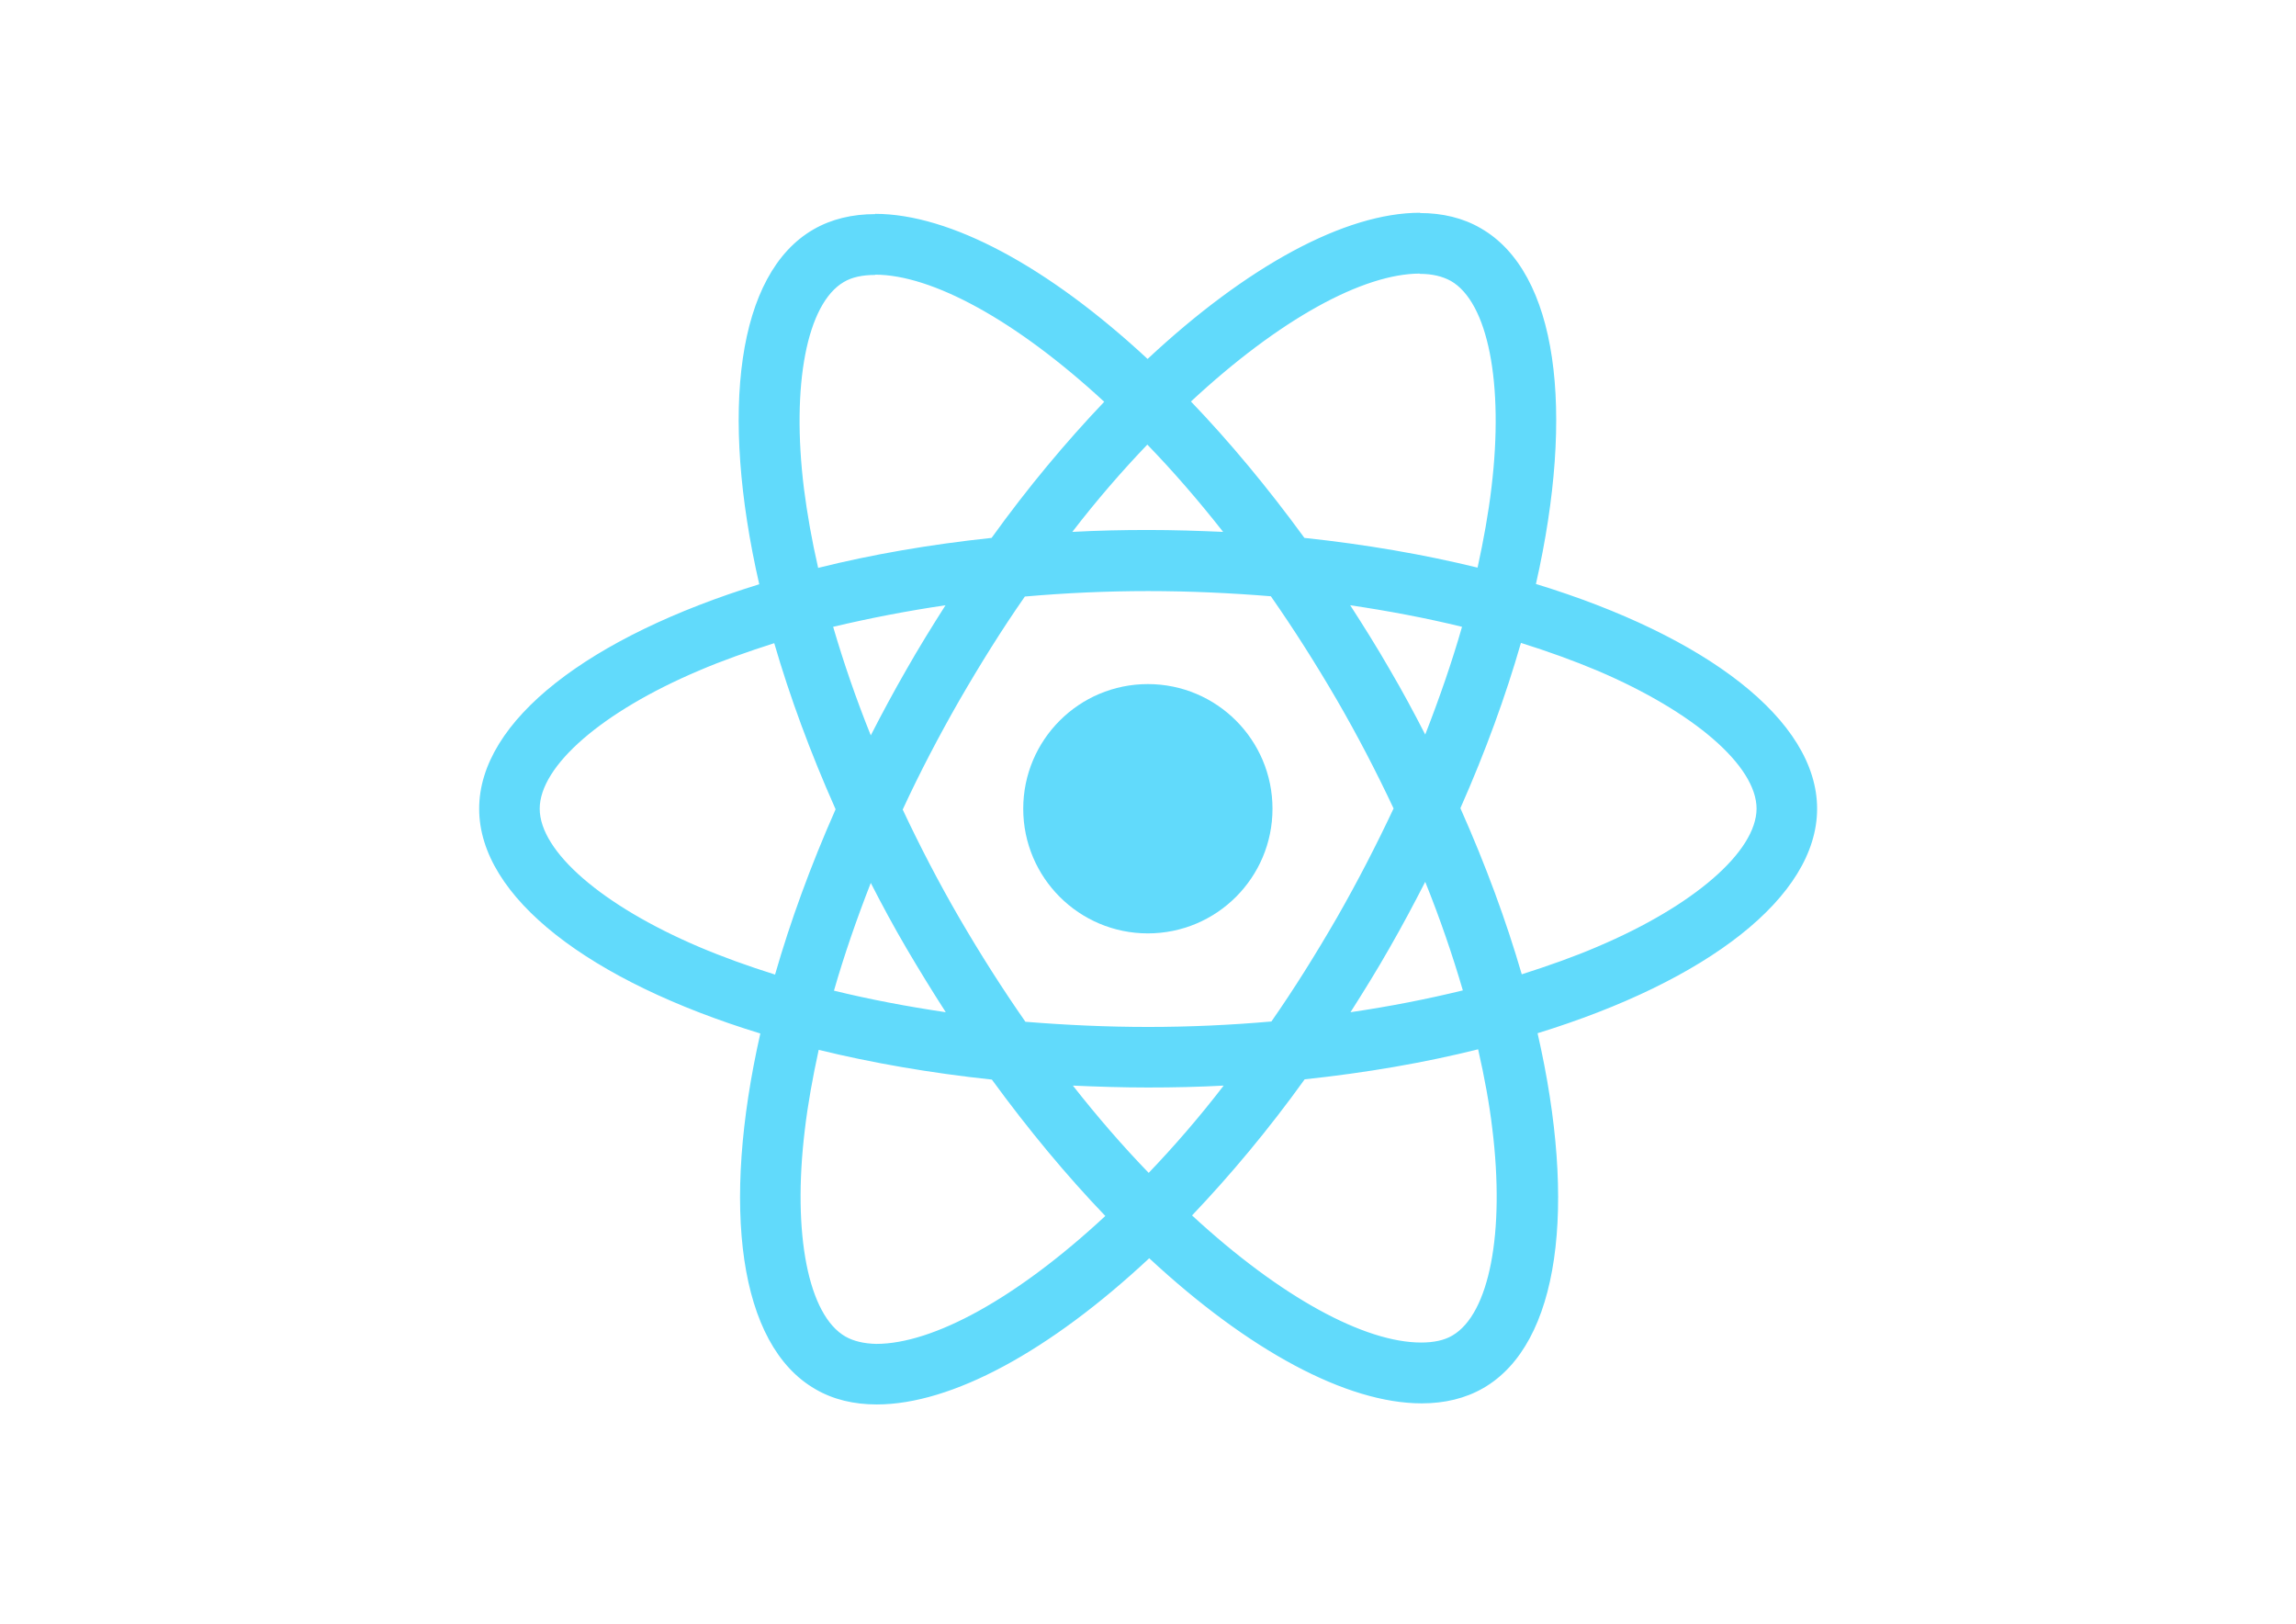
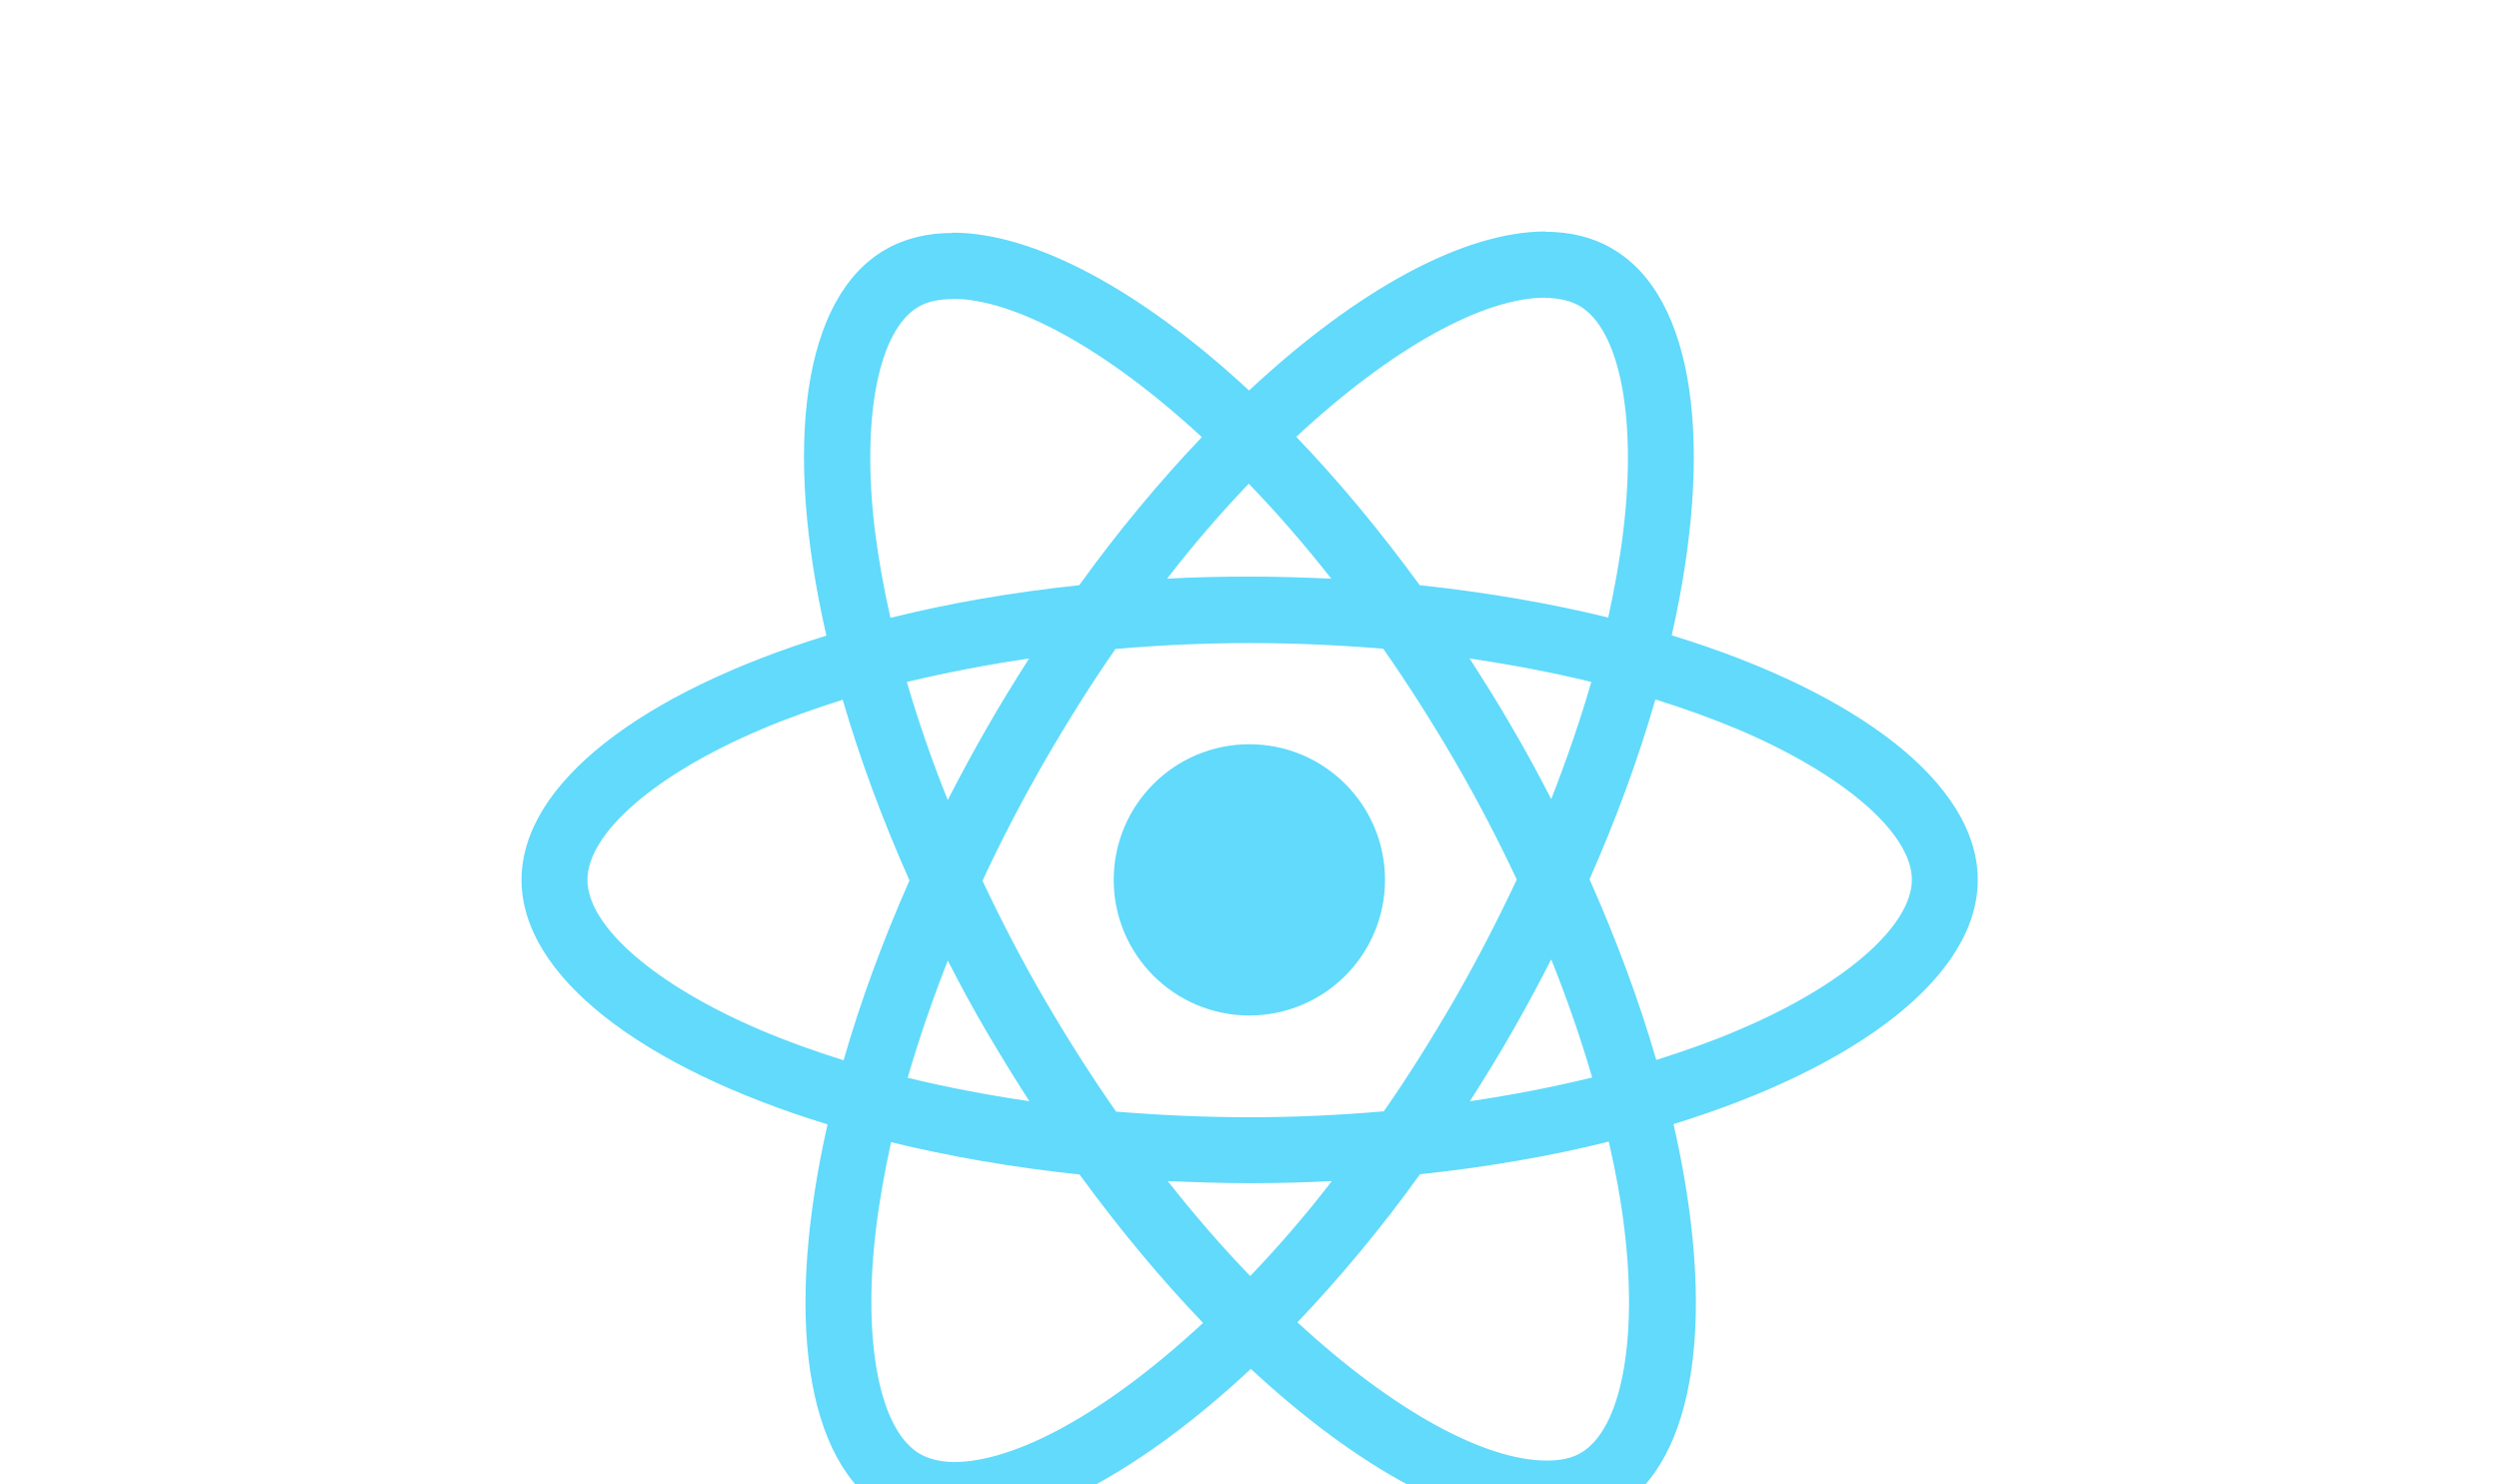
- <svg xmlns="http://www.w3.org/2000/svg" viewBox="0 0 841.9 595.3">
+ <svg xmlns="http://www.w3.org/2000/svg" viewBox="0 0 841.9 500">
  <g fill="#61DAFB">
    <path d="M666.3 296.5c0-32.5-40.7-63.3-103.1-82.4 14.4-63.6 8-114.2-20.2-130.4-6.5-3.8-14.1-5.6-22.4-5.6v22.3c4.6 0 8.3.9 11.4 2.6 13.6 7.8 19.5 37.5 14.9 75.7-1.1 9.4-2.9 19.3-5.1 29.4-19.6-4.8-41-8.5-63.5-10.9-13.5-18.5-27.5-35.3-41.6-50 32.6-30.3 63.2-46.9 84-46.9V78c-27.5 0-63.5 19.6-99.9 53.6-36.4-33.8-72.4-53.2-99.9-53.2v22.3c20.7 0 51.4 16.5 84 46.6-14 14.7-28 31.4-41.3 49.9-22.6 2.4-44 6.1-63.6 11-2.3-10-4-19.7-5.2-29-4.7-38.2 1.1-67.9 14.6-75.8 3-1.8 6.9-2.6 11.5-2.6V78.5c-8.4 0-16 1.8-22.6 5.6-28.1 16.2-34.4 66.7-19.9 130.1-62.2 19.2-102.7 49.9-102.7 82.3 0 32.5 40.7 63.3 103.1 82.4-14.4 63.6-8 114.2 20.2 130.4 6.5 3.8 14.1 5.6 22.5 5.6 27.5 0 63.5-19.6 99.9-53.6 36.4 33.8 72.4 53.2 99.9 53.2 8.4 0 16-1.8 22.6-5.6 28.1-16.2 34.4-66.7 19.9-130.1 62-19.1 102.5-49.9 102.5-82.3zm-130.2-66.7c-3.7 12.9-8.3 26.2-13.5 39.5-4.1-8-8.4-16-13.1-24-4.6-8-9.5-15.8-14.4-23.4 14.2 2.1 27.9 4.7 41 7.9zm-45.8 106.5c-7.8 13.5-15.8 26.3-24.1 38.2-14.9 1.3-30 2-45.2 2-15.1 0-30.2-.7-45-1.9-8.3-11.9-16.4-24.6-24.2-38-7.6-13.1-14.5-26.4-20.8-39.8 6.2-13.4 13.2-26.8 20.7-39.9 7.8-13.5 15.8-26.3 24.1-38.2 14.9-1.3 30-2 45.2-2 15.1 0 30.2.7 45 1.9 8.3 11.9 16.4 24.6 24.2 38 7.6 13.1 14.5 26.4 20.8 39.8-6.3 13.4-13.2 26.8-20.7 39.9zm32.3-13c5.4 13.4 10 26.8 13.8 39.8-13.1 3.2-26.9 5.9-41.2 8 4.9-7.7 9.8-15.6 14.4-23.7 4.6-8 8.9-16.1 13-24.1zM421.2 430c-9.3-9.6-18.6-20.3-27.8-32 9 .4 18.2.7 27.5.7 9.4 0 18.7-.2 27.8-.7-9 11.7-18.3 22.4-27.5 32zm-74.4-58.9c-14.2-2.1-27.9-4.7-41-7.9 3.7-12.9 8.3-26.2 13.5-39.5 4.1 8 8.4 16 13.1 24 4.7 8 9.5 15.8 14.4 23.4zM420.7 163c9.3 9.6 18.6 20.3 27.8 32-9-.4-18.2-.7-27.5-.7-9.4 0-18.7.2-27.8.7 9-11.7 18.3-22.4 27.5-32zm-74 58.9c-4.9 7.7-9.8 15.6-14.4 23.7-4.6 8-8.9 16-13 24-5.4-13.4-10-26.8-13.8-39.8 13.1-3.1 26.9-5.8 41.2-7.9zm-90.5 125.2c-35.4-15.1-58.3-34.9-58.3-50.6 0-15.7 22.9-35.6 58.3-50.6 8.6-3.7 18-7 27.7-10.1 5.7 19.6 13.2 40 22.5 60.9-9.2 20.8-16.6 41.1-22.2 60.6-9.9-3.1-19.3-6.5-28-10.2zM310 490c-13.6-7.8-19.5-37.5-14.9-75.7 1.1-9.4 2.9-19.3 5.1-29.4 19.6 4.8 41 8.5 63.5 10.9 13.5 18.5 27.5 35.3 41.6 50-32.6 30.3-63.2 46.9-84 46.9-4.5-.1-8.3-1-11.3-2.7zm237.2-76.2c4.7 38.2-1.1 67.9-14.6 75.8-3 1.8-6.9 2.6-11.5 2.6-20.7 0-51.4-16.5-84-46.6 14-14.7 28-31.4 41.3-49.9 22.6-2.4 44-6.1 63.6-11 2.3 10.1 4.1 19.8 5.2 29.1zm38.5-66.7c-8.6 3.7-18 7-27.7 10.1-5.7-19.6-13.2-40-22.5-60.9 9.2-20.8 16.6-41.1 22.2-60.6 9.9 3.1 19.3 6.5 28.1 10.2 35.4 15.1 58.3 34.9 58.3 50.6-.1 15.7-23 35.6-58.4 50.6zM320.8 78.4z" />
    <circle cx="420.9" cy="296.5" r="45.7" />
    <path d="M520.5 78.1z" />
  </g>
</svg>
